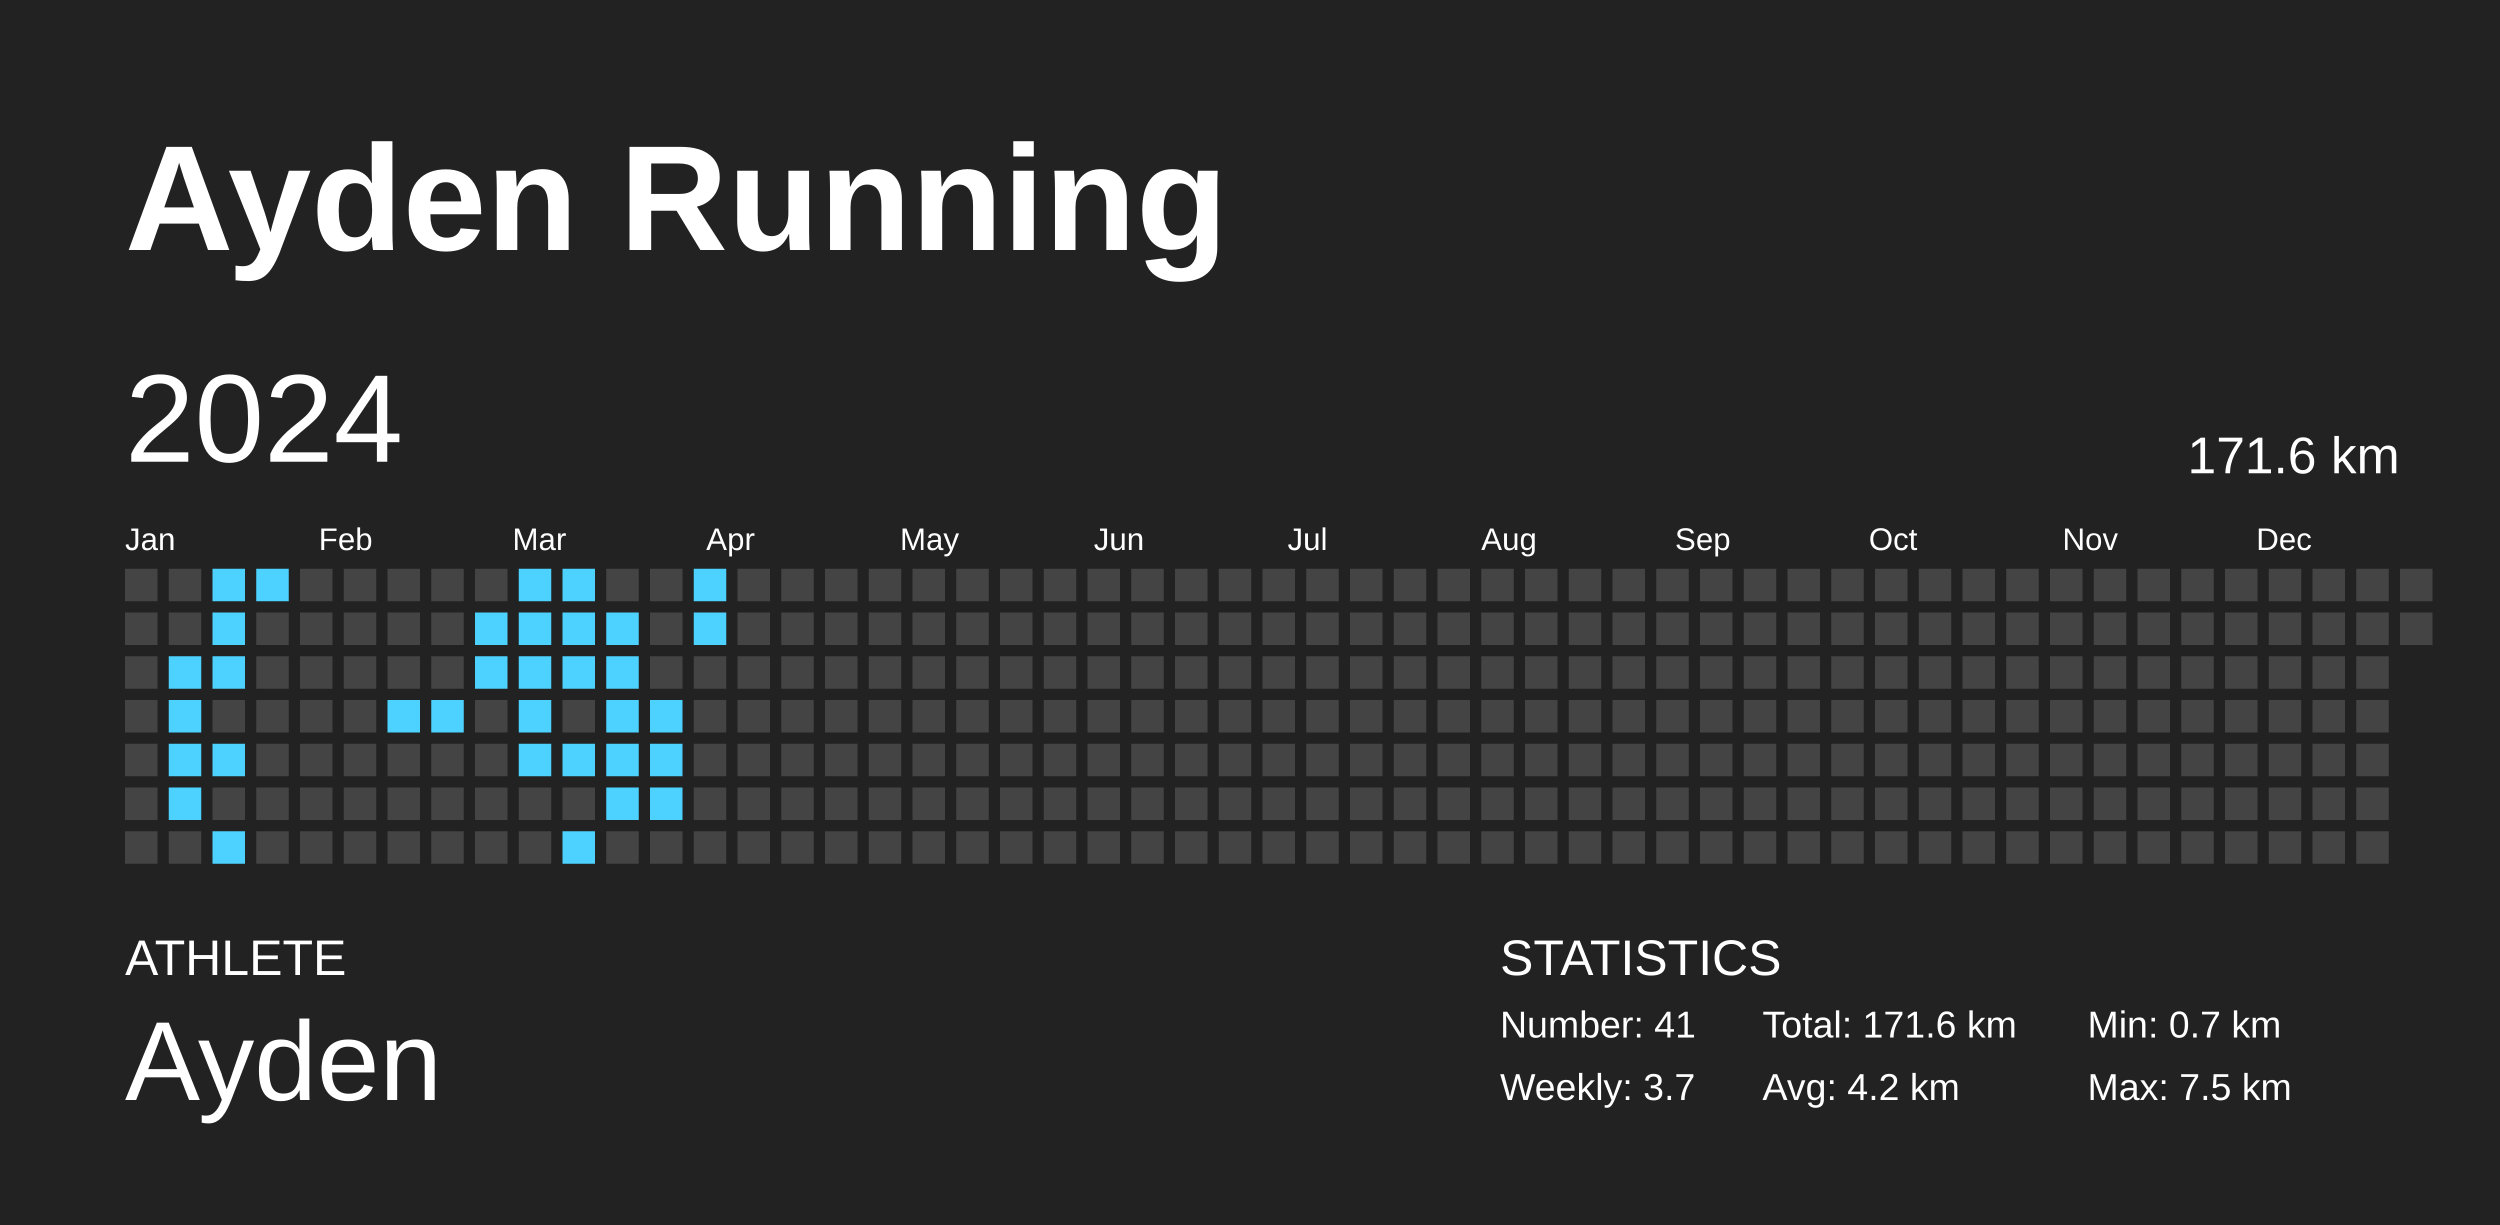
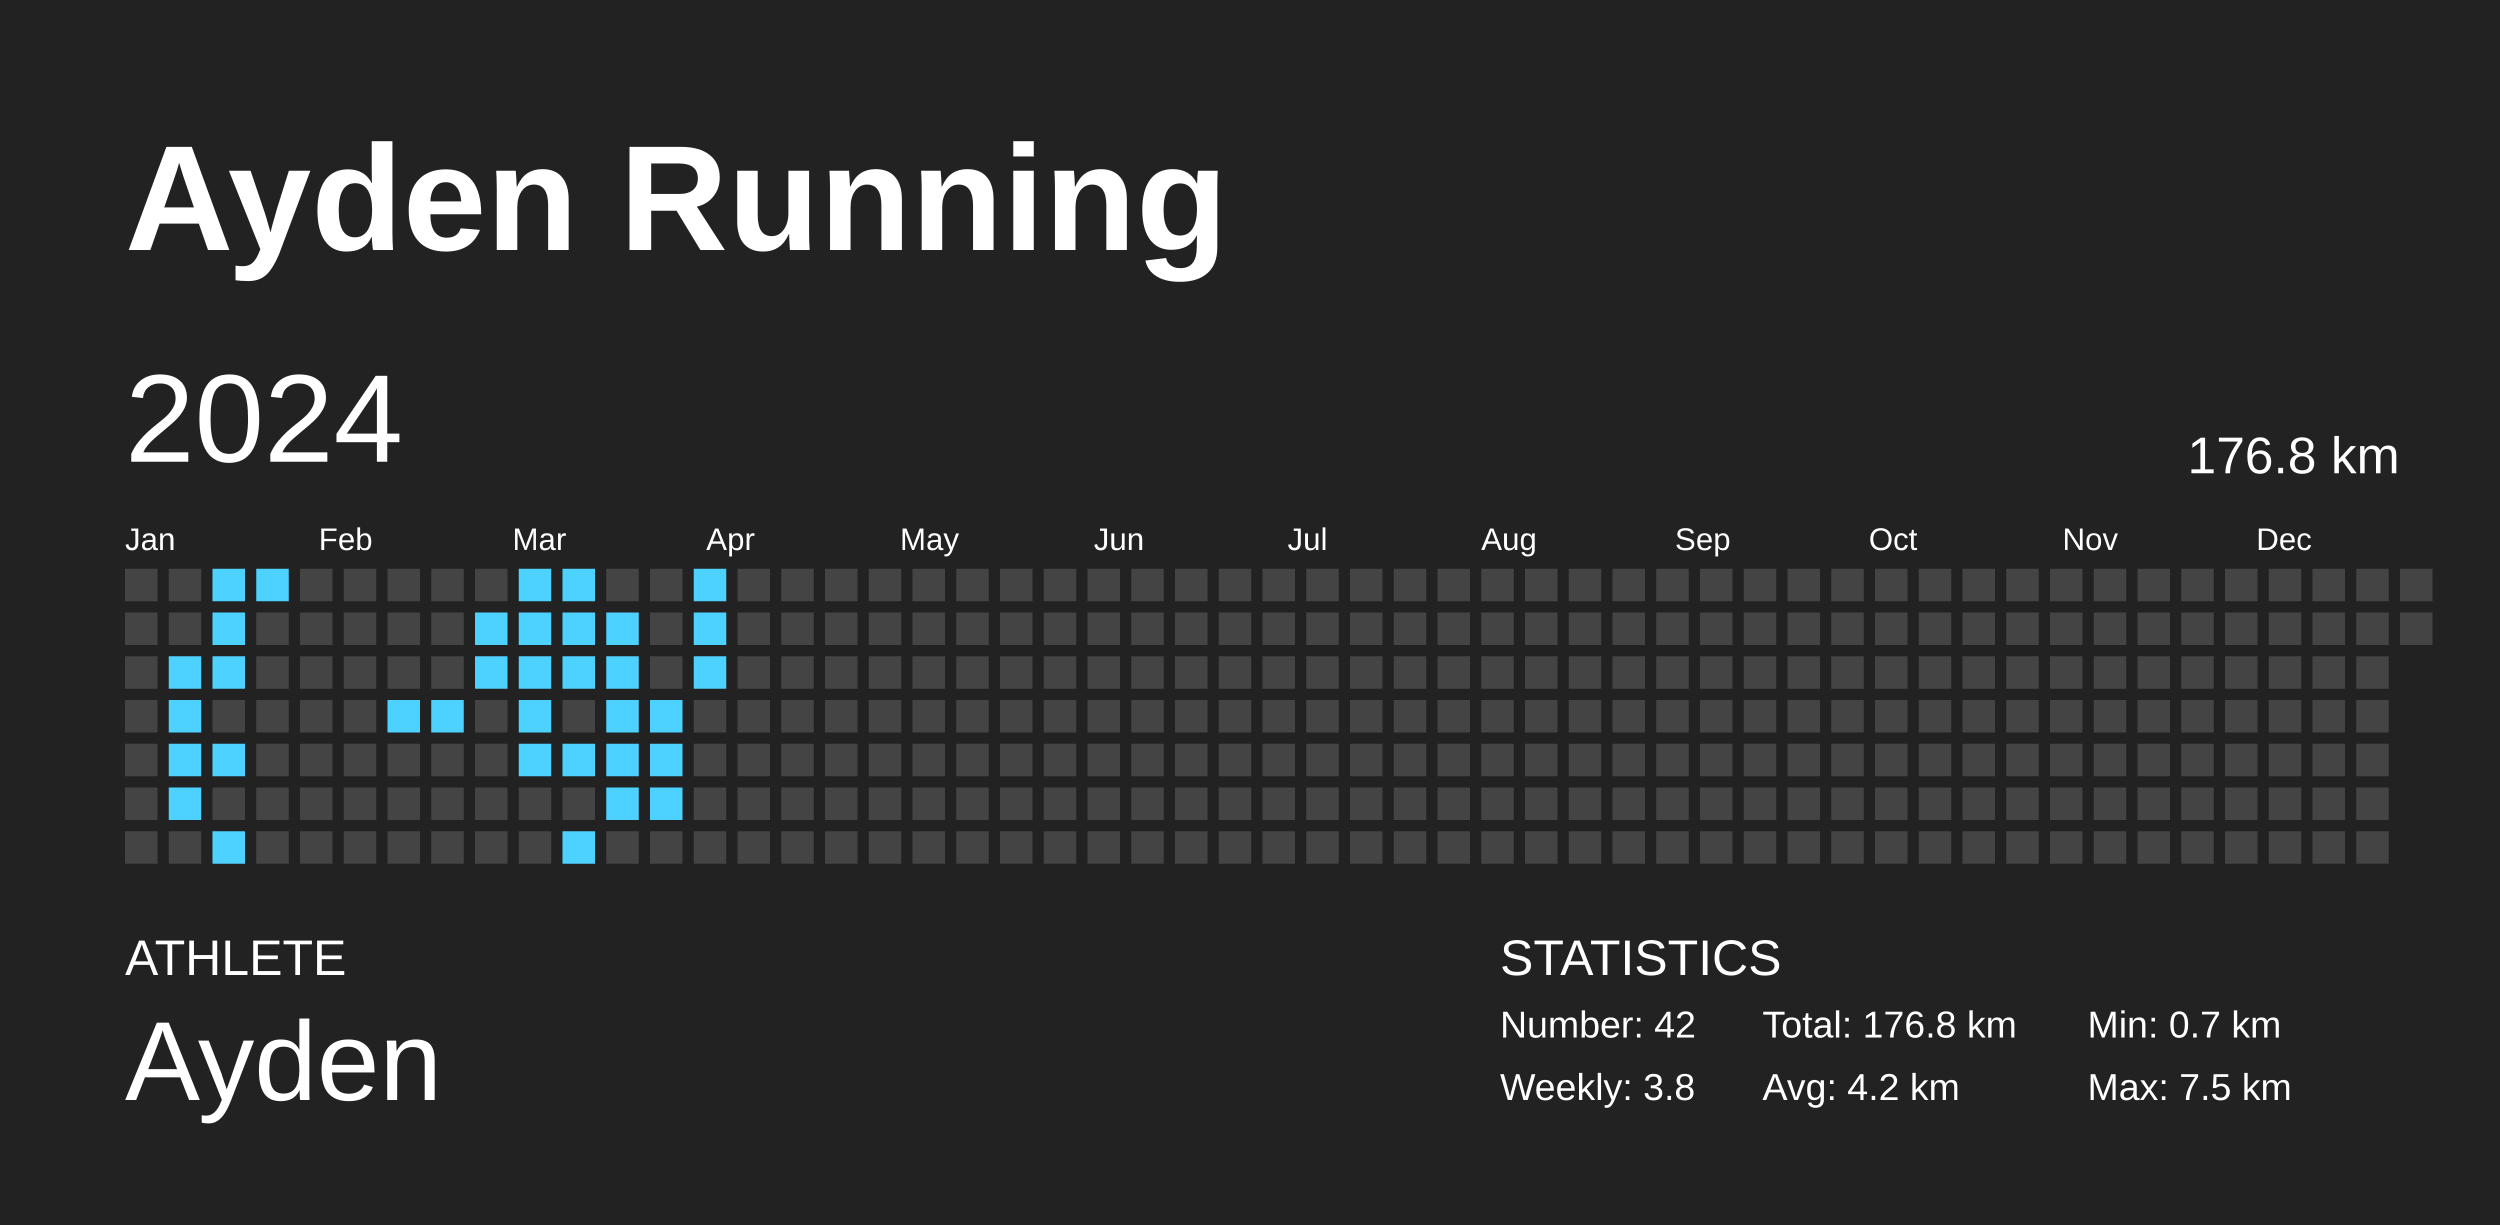
<svg xmlns="http://www.w3.org/2000/svg" baseProfile="full" height="98mm" version="1.1" viewBox="0,0,200,98" width="200mm">
  <defs />
  <rect fill="#222222" height="98" width="200" x="0" y="0" />
  <text fill="#FFFFFF" style="font-size:12px; font-family:Arial; font-weight:bold;" x="10" y="20">Ayden Running</text>
  <text fill="#FFFFFF" style="font-size:4px; font-family:Arial" x="10" y="78">ATHLETE</text>
  <text fill="#FFFFFF" style="font-size:9px; font-family:Arial" x="10" y="88">Ayden</text>
  <text fill="#FFFFFF" style="font-size:4px; font-family:Arial" x="120" y="78">STATISTICS</text>
-   <text fill="#FFFFFF" style="font-size:3px; font-family:Arial" x="120" y="83">Number: 41</text>
-   <text fill="#FFFFFF" style="font-size:3px; font-family:Arial" x="120" y="88">Weekly: 3.7</text>
-   <text fill="#FFFFFF" style="font-size:3px; font-family:Arial" x="141" y="83">Total: 171.6 km</text>
+   <text fill="#FFFFFF" style="font-size:3px; font-family:Arial" x="120" y="83">Number: 42</text>
+   <text fill="#FFFFFF" style="font-size:3px; font-family:Arial" x="120" y="88">Weekly: 3.8</text>
+   <text fill="#FFFFFF" style="font-size:3px; font-family:Arial" x="141" y="83">Total: 176.8 km</text>
  <text fill="#FFFFFF" style="font-size:3px; font-family:Arial" x="141" y="88">Avg: 4.2 km</text>
  <text fill="#FFFFFF" style="font-size:3px; font-family:Arial" x="167" y="83">Min: 0.7 km</text>
  <text fill="#FFFFFF" style="font-size:3px; font-family:Arial" x="167" y="88">Max: 7.5 km</text>
  <text dominant-baseline="hanging" fill="#FFFFFF" style="font-size:10.0px; font-family:Arial;" x="10" y="30">2024</text>
-   <text dominant-baseline="hanging" fill="#FFFFFF" style="font-size:4.125px; font-family:Arial;" x="175" y="35">171.6 km</text>
+   <text dominant-baseline="hanging" fill="#FFFFFF" style="font-size:4.125px; font-family:Arial;" x="175" y="35">176.8 km</text>
  <text fill="#FFFFFF" style="font-size:2.5px; font-family:Arial" x="10.0" y="44">Jan</text>
  <text fill="#FFFFFF" style="font-size:2.5px; font-family:Arial" x="25.5" y="44">Feb</text>
  <text fill="#FFFFFF" style="font-size:2.5px; font-family:Arial" x="41.0" y="44">Mar</text>
  <text fill="#FFFFFF" style="font-size:2.5px; font-family:Arial" x="56.5" y="44">Apr</text>
  <text fill="#FFFFFF" style="font-size:2.5px; font-family:Arial" x="72.0" y="44">May</text>
  <text fill="#FFFFFF" style="font-size:2.5px; font-family:Arial" x="87.5" y="44">Jun</text>
  <text fill="#FFFFFF" style="font-size:2.5px; font-family:Arial" x="103.0" y="44">Jul</text>
  <text fill="#FFFFFF" style="font-size:2.5px; font-family:Arial" x="118.5" y="44">Aug</text>
  <text fill="#FFFFFF" style="font-size:2.5px; font-family:Arial" x="134.0" y="44">Sep</text>
  <text fill="#FFFFFF" style="font-size:2.5px; font-family:Arial" x="149.5" y="44">Oct</text>
  <text fill="#FFFFFF" style="font-size:2.5px; font-family:Arial" x="165.0" y="44">Nov</text>
  <text fill="#FFFFFF" style="font-size:2.5px; font-family:Arial" x="180.5" y="44">Dec</text>
  <rect fill="#444444" height="2.6" width="2.6" x="10.0" y="45.5" />
  <rect fill="#444444" height="2.6" width="2.6" x="10.0" y="49.0" />
  <rect fill="#444444" height="2.6" width="2.6" x="10.0" y="52.5" />
  <rect fill="#444444" height="2.6" width="2.6" x="10.0" y="56.0" />
  <rect fill="#444444" height="2.6" width="2.6" x="10.0" y="59.5" />
  <rect fill="#444444" height="2.6" width="2.6" x="10.0" y="63.0" />
  <rect fill="#444444" height="2.6" width="2.6" x="10.0" y="66.5" />
  <rect fill="#444444" height="2.6" width="2.6" x="13.5" y="45.5" />
  <rect fill="#444444" height="2.6" width="2.6" x="13.5" y="49.0" />
  <rect fill="#4dd2ff" height="2.6" width="2.6" x="13.5" y="52.5" />
  <rect fill="#4dd2ff" height="2.6" width="2.6" x="13.5" y="56.0" />
  <rect fill="#4dd2ff" height="2.6" width="2.6" x="13.5" y="59.5" />
  <rect fill="#4dd2ff" height="2.6" width="2.6" x="13.5" y="63.0" />
  <rect fill="#444444" height="2.6" width="2.6" x="13.5" y="66.5" />
  <rect fill="#4dd2ff" height="2.6" width="2.6" x="17.0" y="45.5" />
  <rect fill="#4dd2ff" height="2.6" width="2.6" x="17.0" y="49.0" />
  <rect fill="#4dd2ff" height="2.6" width="2.6" x="17.0" y="52.5" />
  <rect fill="#444444" height="2.6" width="2.6" x="17.0" y="56.0" />
  <rect fill="#4dd2ff" height="2.6" width="2.6" x="17.0" y="59.5" />
  <rect fill="#444444" height="2.6" width="2.6" x="17.0" y="63.0" />
  <rect fill="#4dd2ff" height="2.6" width="2.6" x="17.0" y="66.5" />
  <rect fill="#4dd2ff" height="2.6" width="2.6" x="20.5" y="45.5" />
  <rect fill="#444444" height="2.6" width="2.6" x="20.5" y="49.0" />
  <rect fill="#444444" height="2.6" width="2.6" x="20.5" y="52.5" />
  <rect fill="#444444" height="2.6" width="2.6" x="20.5" y="56.0" />
  <rect fill="#444444" height="2.6" width="2.6" x="20.5" y="59.5" />
  <rect fill="#444444" height="2.6" width="2.6" x="20.5" y="63.0" />
  <rect fill="#444444" height="2.6" width="2.6" x="20.5" y="66.5" />
  <rect fill="#444444" height="2.6" width="2.6" x="24.0" y="45.5" />
  <rect fill="#444444" height="2.6" width="2.6" x="24.0" y="49.0" />
  <rect fill="#444444" height="2.6" width="2.6" x="24.0" y="52.5" />
  <rect fill="#444444" height="2.6" width="2.6" x="24.0" y="56.0" />
  <rect fill="#444444" height="2.6" width="2.6" x="24.0" y="59.5" />
  <rect fill="#444444" height="2.6" width="2.6" x="24.0" y="63.0" />
  <rect fill="#444444" height="2.6" width="2.6" x="24.0" y="66.5" />
  <rect fill="#444444" height="2.6" width="2.6" x="27.5" y="45.5" />
  <rect fill="#444444" height="2.6" width="2.6" x="27.5" y="49.0" />
  <rect fill="#444444" height="2.6" width="2.6" x="27.5" y="52.5" />
  <rect fill="#444444" height="2.6" width="2.6" x="27.5" y="56.0" />
  <rect fill="#444444" height="2.6" width="2.6" x="27.5" y="59.5" />
  <rect fill="#444444" height="2.6" width="2.6" x="27.5" y="63.0" />
  <rect fill="#444444" height="2.6" width="2.6" x="27.5" y="66.5" />
  <rect fill="#444444" height="2.6" width="2.6" x="31.0" y="45.5" />
  <rect fill="#444444" height="2.6" width="2.6" x="31.0" y="49.0" />
  <rect fill="#444444" height="2.6" width="2.6" x="31.0" y="52.5" />
  <rect fill="#4dd2ff" height="2.6" width="2.6" x="31.0" y="56.0" />
  <rect fill="#444444" height="2.6" width="2.6" x="31.0" y="59.5" />
  <rect fill="#444444" height="2.6" width="2.6" x="31.0" y="63.0" />
  <rect fill="#444444" height="2.6" width="2.6" x="31.0" y="66.5" />
  <rect fill="#444444" height="2.6" width="2.6" x="34.5" y="45.5" />
  <rect fill="#444444" height="2.6" width="2.6" x="34.5" y="49.0" />
  <rect fill="#444444" height="2.6" width="2.6" x="34.5" y="52.5" />
  <rect fill="#4dd2ff" height="2.6" width="2.6" x="34.5" y="56.0" />
  <rect fill="#444444" height="2.6" width="2.6" x="34.5" y="59.5" />
  <rect fill="#444444" height="2.6" width="2.6" x="34.5" y="63.0" />
  <rect fill="#444444" height="2.6" width="2.6" x="34.5" y="66.5" />
  <rect fill="#444444" height="2.6" width="2.6" x="38.0" y="45.5" />
  <rect fill="#4dd2ff" height="2.6" width="2.6" x="38.0" y="49.0" />
  <rect fill="#4dd2ff" height="2.6" width="2.6" x="38.0" y="52.5" />
  <rect fill="#444444" height="2.6" width="2.6" x="38.0" y="56.0" />
  <rect fill="#444444" height="2.6" width="2.6" x="38.0" y="59.5" />
  <rect fill="#444444" height="2.6" width="2.6" x="38.0" y="63.0" />
  <rect fill="#444444" height="2.6" width="2.6" x="38.0" y="66.5" />
  <rect fill="#4dd2ff" height="2.6" width="2.6" x="41.5" y="45.5" />
  <rect fill="#4dd2ff" height="2.6" width="2.6" x="41.5" y="49.0" />
  <rect fill="#4dd2ff" height="2.6" width="2.6" x="41.5" y="52.5" />
  <rect fill="#4dd2ff" height="2.6" width="2.6" x="41.5" y="56.0" />
  <rect fill="#4dd2ff" height="2.6" width="2.6" x="41.5" y="59.5" />
  <rect fill="#444444" height="2.6" width="2.6" x="41.5" y="63.0" />
  <rect fill="#444444" height="2.6" width="2.6" x="41.5" y="66.5" />
  <rect fill="#4dd2ff" height="2.6" width="2.6" x="45.0" y="45.5" />
  <rect fill="#4dd2ff" height="2.6" width="2.6" x="45.0" y="49.0" />
  <rect fill="#4dd2ff" height="2.6" width="2.6" x="45.0" y="52.5" />
  <rect fill="#444444" height="2.6" width="2.6" x="45.0" y="56.0" />
  <rect fill="#4dd2ff" height="2.6" width="2.6" x="45.0" y="59.5" />
  <rect fill="#444444" height="2.6" width="2.6" x="45.0" y="63.0" />
  <rect fill="#4dd2ff" height="2.6" width="2.6" x="45.0" y="66.5" />
  <rect fill="#444444" height="2.6" width="2.6" x="48.5" y="45.5" />
  <rect fill="#4dd2ff" height="2.6" width="2.6" x="48.5" y="49.0" />
  <rect fill="#4dd2ff" height="2.6" width="2.6" x="48.5" y="52.5" />
  <rect fill="#4dd2ff" height="2.6" width="2.6" x="48.5" y="56.0" />
  <rect fill="#4dd2ff" height="2.6" width="2.6" x="48.5" y="59.5" />
  <rect fill="#4dd2ff" height="2.6" width="2.6" x="48.5" y="63.0" />
  <rect fill="#444444" height="2.6" width="2.6" x="48.5" y="66.5" />
  <rect fill="#444444" height="2.6" width="2.6" x="52.0" y="45.5" />
  <rect fill="#444444" height="2.6" width="2.6" x="52.0" y="49.0" />
  <rect fill="#444444" height="2.6" width="2.6" x="52.0" y="52.5" />
  <rect fill="#4dd2ff" height="2.6" width="2.6" x="52.0" y="56.0" />
  <rect fill="#4dd2ff" height="2.6" width="2.6" x="52.0" y="59.5" />
  <rect fill="#4dd2ff" height="2.6" width="2.6" x="52.0" y="63.0" />
  <rect fill="#444444" height="2.6" width="2.6" x="52.0" y="66.5" />
  <rect fill="#4dd2ff" height="2.6" width="2.6" x="55.5" y="45.5" />
  <rect fill="#4dd2ff" height="2.6" width="2.6" x="55.5" y="49.0" />
-   <rect fill="#444444" height="2.6" width="2.6" x="55.5" y="52.5" />
+   <rect fill="#4dd2ff" height="2.6" width="2.6" x="55.5" y="52.5" />
  <rect fill="#444444" height="2.6" width="2.6" x="55.5" y="56.0" />
  <rect fill="#444444" height="2.6" width="2.6" x="55.5" y="59.5" />
  <rect fill="#444444" height="2.6" width="2.6" x="55.5" y="63.0" />
  <rect fill="#444444" height="2.6" width="2.6" x="55.5" y="66.5" />
  <rect fill="#444444" height="2.6" width="2.6" x="59.0" y="45.5" />
  <rect fill="#444444" height="2.6" width="2.6" x="59.0" y="49.0" />
  <rect fill="#444444" height="2.6" width="2.6" x="59.0" y="52.5" />
  <rect fill="#444444" height="2.6" width="2.6" x="59.0" y="56.0" />
  <rect fill="#444444" height="2.6" width="2.6" x="59.0" y="59.5" />
  <rect fill="#444444" height="2.6" width="2.6" x="59.0" y="63.0" />
  <rect fill="#444444" height="2.6" width="2.6" x="59.0" y="66.5" />
  <rect fill="#444444" height="2.6" width="2.6" x="62.5" y="45.5" />
  <rect fill="#444444" height="2.6" width="2.6" x="62.5" y="49.0" />
  <rect fill="#444444" height="2.6" width="2.6" x="62.5" y="52.5" />
  <rect fill="#444444" height="2.6" width="2.6" x="62.5" y="56.0" />
  <rect fill="#444444" height="2.6" width="2.6" x="62.5" y="59.5" />
  <rect fill="#444444" height="2.6" width="2.6" x="62.5" y="63.0" />
  <rect fill="#444444" height="2.6" width="2.6" x="62.5" y="66.5" />
  <rect fill="#444444" height="2.6" width="2.6" x="66.0" y="45.5" />
  <rect fill="#444444" height="2.6" width="2.6" x="66.0" y="49.0" />
  <rect fill="#444444" height="2.6" width="2.6" x="66.0" y="52.5" />
  <rect fill="#444444" height="2.6" width="2.6" x="66.0" y="56.0" />
  <rect fill="#444444" height="2.6" width="2.6" x="66.0" y="59.5" />
  <rect fill="#444444" height="2.6" width="2.6" x="66.0" y="63.0" />
  <rect fill="#444444" height="2.6" width="2.6" x="66.0" y="66.5" />
  <rect fill="#444444" height="2.6" width="2.6" x="69.5" y="45.5" />
  <rect fill="#444444" height="2.6" width="2.6" x="69.5" y="49.0" />
  <rect fill="#444444" height="2.6" width="2.6" x="69.5" y="52.5" />
  <rect fill="#444444" height="2.6" width="2.6" x="69.5" y="56.0" />
  <rect fill="#444444" height="2.6" width="2.6" x="69.5" y="59.5" />
  <rect fill="#444444" height="2.6" width="2.6" x="69.5" y="63.0" />
  <rect fill="#444444" height="2.6" width="2.6" x="69.5" y="66.5" />
  <rect fill="#444444" height="2.6" width="2.6" x="73.0" y="45.5" />
  <rect fill="#444444" height="2.6" width="2.6" x="73.0" y="49.0" />
  <rect fill="#444444" height="2.6" width="2.6" x="73.0" y="52.5" />
  <rect fill="#444444" height="2.6" width="2.6" x="73.0" y="56.0" />
  <rect fill="#444444" height="2.6" width="2.6" x="73.0" y="59.5" />
  <rect fill="#444444" height="2.6" width="2.6" x="73.0" y="63.0" />
  <rect fill="#444444" height="2.6" width="2.6" x="73.0" y="66.5" />
  <rect fill="#444444" height="2.6" width="2.6" x="76.5" y="45.5" />
  <rect fill="#444444" height="2.6" width="2.6" x="76.5" y="49.0" />
  <rect fill="#444444" height="2.6" width="2.6" x="76.5" y="52.5" />
  <rect fill="#444444" height="2.6" width="2.6" x="76.5" y="56.0" />
  <rect fill="#444444" height="2.6" width="2.6" x="76.5" y="59.5" />
  <rect fill="#444444" height="2.6" width="2.6" x="76.5" y="63.0" />
  <rect fill="#444444" height="2.6" width="2.6" x="76.5" y="66.5" />
  <rect fill="#444444" height="2.6" width="2.6" x="80.0" y="45.5" />
  <rect fill="#444444" height="2.6" width="2.6" x="80.0" y="49.0" />
  <rect fill="#444444" height="2.6" width="2.6" x="80.0" y="52.5" />
  <rect fill="#444444" height="2.6" width="2.6" x="80.0" y="56.0" />
  <rect fill="#444444" height="2.6" width="2.6" x="80.0" y="59.5" />
  <rect fill="#444444" height="2.6" width="2.6" x="80.0" y="63.0" />
  <rect fill="#444444" height="2.6" width="2.6" x="80.0" y="66.5" />
  <rect fill="#444444" height="2.6" width="2.6" x="83.5" y="45.5" />
  <rect fill="#444444" height="2.6" width="2.6" x="83.5" y="49.0" />
  <rect fill="#444444" height="2.6" width="2.6" x="83.5" y="52.5" />
  <rect fill="#444444" height="2.6" width="2.6" x="83.5" y="56.0" />
  <rect fill="#444444" height="2.6" width="2.6" x="83.5" y="59.5" />
  <rect fill="#444444" height="2.6" width="2.6" x="83.5" y="63.0" />
  <rect fill="#444444" height="2.6" width="2.6" x="83.5" y="66.5" />
  <rect fill="#444444" height="2.6" width="2.6" x="87.0" y="45.5" />
  <rect fill="#444444" height="2.6" width="2.6" x="87.0" y="49.0" />
  <rect fill="#444444" height="2.6" width="2.6" x="87.0" y="52.5" />
  <rect fill="#444444" height="2.6" width="2.6" x="87.0" y="56.0" />
  <rect fill="#444444" height="2.6" width="2.6" x="87.0" y="59.5" />
  <rect fill="#444444" height="2.6" width="2.6" x="87.0" y="63.0" />
  <rect fill="#444444" height="2.6" width="2.6" x="87.0" y="66.5" />
  <rect fill="#444444" height="2.6" width="2.6" x="90.5" y="45.5" />
  <rect fill="#444444" height="2.6" width="2.6" x="90.5" y="49.0" />
  <rect fill="#444444" height="2.6" width="2.6" x="90.5" y="52.5" />
  <rect fill="#444444" height="2.6" width="2.6" x="90.5" y="56.0" />
  <rect fill="#444444" height="2.6" width="2.6" x="90.5" y="59.5" />
  <rect fill="#444444" height="2.6" width="2.6" x="90.5" y="63.0" />
  <rect fill="#444444" height="2.6" width="2.6" x="90.5" y="66.5" />
  <rect fill="#444444" height="2.6" width="2.6" x="94.0" y="45.5" />
  <rect fill="#444444" height="2.6" width="2.6" x="94.0" y="49.0" />
  <rect fill="#444444" height="2.6" width="2.6" x="94.0" y="52.5" />
  <rect fill="#444444" height="2.6" width="2.6" x="94.0" y="56.0" />
  <rect fill="#444444" height="2.6" width="2.6" x="94.0" y="59.5" />
  <rect fill="#444444" height="2.6" width="2.6" x="94.0" y="63.0" />
  <rect fill="#444444" height="2.6" width="2.6" x="94.0" y="66.5" />
  <rect fill="#444444" height="2.6" width="2.6" x="97.5" y="45.5" />
  <rect fill="#444444" height="2.6" width="2.6" x="97.5" y="49.0" />
  <rect fill="#444444" height="2.6" width="2.6" x="97.5" y="52.5" />
  <rect fill="#444444" height="2.6" width="2.6" x="97.5" y="56.0" />
  <rect fill="#444444" height="2.6" width="2.6" x="97.5" y="59.5" />
  <rect fill="#444444" height="2.6" width="2.6" x="97.5" y="63.0" />
  <rect fill="#444444" height="2.6" width="2.6" x="97.5" y="66.5" />
  <rect fill="#444444" height="2.6" width="2.6" x="101.0" y="45.5" />
  <rect fill="#444444" height="2.6" width="2.6" x="101.0" y="49.0" />
  <rect fill="#444444" height="2.6" width="2.6" x="101.0" y="52.5" />
  <rect fill="#444444" height="2.6" width="2.6" x="101.0" y="56.0" />
  <rect fill="#444444" height="2.6" width="2.6" x="101.0" y="59.5" />
  <rect fill="#444444" height="2.6" width="2.6" x="101.0" y="63.0" />
  <rect fill="#444444" height="2.6" width="2.6" x="101.0" y="66.5" />
  <rect fill="#444444" height="2.6" width="2.6" x="104.5" y="45.5" />
  <rect fill="#444444" height="2.6" width="2.6" x="104.5" y="49.0" />
  <rect fill="#444444" height="2.6" width="2.6" x="104.5" y="52.5" />
  <rect fill="#444444" height="2.6" width="2.6" x="104.5" y="56.0" />
  <rect fill="#444444" height="2.6" width="2.6" x="104.5" y="59.5" />
  <rect fill="#444444" height="2.6" width="2.6" x="104.5" y="63.0" />
  <rect fill="#444444" height="2.6" width="2.6" x="104.5" y="66.5" />
  <rect fill="#444444" height="2.6" width="2.6" x="108.0" y="45.5" />
  <rect fill="#444444" height="2.6" width="2.6" x="108.0" y="49.0" />
  <rect fill="#444444" height="2.6" width="2.6" x="108.0" y="52.5" />
  <rect fill="#444444" height="2.6" width="2.6" x="108.0" y="56.0" />
  <rect fill="#444444" height="2.6" width="2.6" x="108.0" y="59.5" />
  <rect fill="#444444" height="2.6" width="2.6" x="108.0" y="63.0" />
  <rect fill="#444444" height="2.6" width="2.6" x="108.0" y="66.5" />
  <rect fill="#444444" height="2.6" width="2.6" x="111.5" y="45.5" />
  <rect fill="#444444" height="2.6" width="2.6" x="111.5" y="49.0" />
  <rect fill="#444444" height="2.6" width="2.6" x="111.5" y="52.5" />
  <rect fill="#444444" height="2.6" width="2.6" x="111.5" y="56.0" />
  <rect fill="#444444" height="2.6" width="2.6" x="111.5" y="59.5" />
  <rect fill="#444444" height="2.6" width="2.6" x="111.5" y="63.0" />
  <rect fill="#444444" height="2.6" width="2.6" x="111.5" y="66.5" />
  <rect fill="#444444" height="2.6" width="2.6" x="115.0" y="45.5" />
  <rect fill="#444444" height="2.6" width="2.6" x="115.0" y="49.0" />
  <rect fill="#444444" height="2.6" width="2.6" x="115.0" y="52.5" />
  <rect fill="#444444" height="2.6" width="2.6" x="115.0" y="56.0" />
  <rect fill="#444444" height="2.6" width="2.6" x="115.0" y="59.5" />
  <rect fill="#444444" height="2.6" width="2.6" x="115.0" y="63.0" />
  <rect fill="#444444" height="2.6" width="2.6" x="115.0" y="66.5" />
  <rect fill="#444444" height="2.6" width="2.6" x="118.5" y="45.5" />
  <rect fill="#444444" height="2.6" width="2.6" x="118.5" y="49.0" />
  <rect fill="#444444" height="2.6" width="2.6" x="118.5" y="52.5" />
  <rect fill="#444444" height="2.6" width="2.6" x="118.5" y="56.0" />
  <rect fill="#444444" height="2.6" width="2.6" x="118.5" y="59.5" />
  <rect fill="#444444" height="2.6" width="2.6" x="118.5" y="63.0" />
  <rect fill="#444444" height="2.6" width="2.6" x="118.5" y="66.5" />
  <rect fill="#444444" height="2.6" width="2.6" x="122.0" y="45.5" />
  <rect fill="#444444" height="2.6" width="2.6" x="122.0" y="49.0" />
  <rect fill="#444444" height="2.6" width="2.6" x="122.0" y="52.5" />
  <rect fill="#444444" height="2.6" width="2.6" x="122.0" y="56.0" />
  <rect fill="#444444" height="2.6" width="2.6" x="122.0" y="59.5" />
  <rect fill="#444444" height="2.6" width="2.6" x="122.0" y="63.0" />
  <rect fill="#444444" height="2.6" width="2.6" x="122.0" y="66.5" />
  <rect fill="#444444" height="2.6" width="2.6" x="125.5" y="45.5" />
  <rect fill="#444444" height="2.6" width="2.6" x="125.5" y="49.0" />
  <rect fill="#444444" height="2.6" width="2.6" x="125.5" y="52.5" />
  <rect fill="#444444" height="2.6" width="2.6" x="125.5" y="56.0" />
  <rect fill="#444444" height="2.6" width="2.6" x="125.5" y="59.5" />
  <rect fill="#444444" height="2.6" width="2.6" x="125.5" y="63.0" />
  <rect fill="#444444" height="2.6" width="2.6" x="125.5" y="66.5" />
  <rect fill="#444444" height="2.6" width="2.6" x="129.0" y="45.5" />
  <rect fill="#444444" height="2.6" width="2.6" x="129.0" y="49.0" />
  <rect fill="#444444" height="2.6" width="2.6" x="129.0" y="52.5" />
  <rect fill="#444444" height="2.6" width="2.6" x="129.0" y="56.0" />
  <rect fill="#444444" height="2.6" width="2.6" x="129.0" y="59.5" />
  <rect fill="#444444" height="2.6" width="2.6" x="129.0" y="63.0" />
  <rect fill="#444444" height="2.6" width="2.6" x="129.0" y="66.5" />
  <rect fill="#444444" height="2.6" width="2.6" x="132.5" y="45.5" />
  <rect fill="#444444" height="2.6" width="2.6" x="132.5" y="49.0" />
  <rect fill="#444444" height="2.6" width="2.6" x="132.5" y="52.5" />
  <rect fill="#444444" height="2.6" width="2.6" x="132.5" y="56.0" />
  <rect fill="#444444" height="2.6" width="2.6" x="132.5" y="59.5" />
  <rect fill="#444444" height="2.6" width="2.6" x="132.5" y="63.0" />
  <rect fill="#444444" height="2.6" width="2.6" x="132.5" y="66.5" />
  <rect fill="#444444" height="2.6" width="2.6" x="136.0" y="45.5" />
  <rect fill="#444444" height="2.6" width="2.6" x="136.0" y="49.0" />
  <rect fill="#444444" height="2.6" width="2.6" x="136.0" y="52.5" />
  <rect fill="#444444" height="2.6" width="2.6" x="136.0" y="56.0" />
  <rect fill="#444444" height="2.6" width="2.6" x="136.0" y="59.5" />
  <rect fill="#444444" height="2.6" width="2.6" x="136.0" y="63.0" />
  <rect fill="#444444" height="2.6" width="2.6" x="136.0" y="66.5" />
  <rect fill="#444444" height="2.6" width="2.6" x="139.5" y="45.5" />
  <rect fill="#444444" height="2.6" width="2.6" x="139.5" y="49.0" />
  <rect fill="#444444" height="2.6" width="2.6" x="139.5" y="52.5" />
  <rect fill="#444444" height="2.6" width="2.6" x="139.5" y="56.0" />
  <rect fill="#444444" height="2.6" width="2.6" x="139.5" y="59.5" />
  <rect fill="#444444" height="2.6" width="2.6" x="139.5" y="63.0" />
  <rect fill="#444444" height="2.6" width="2.6" x="139.5" y="66.5" />
  <rect fill="#444444" height="2.6" width="2.6" x="143.0" y="45.5" />
  <rect fill="#444444" height="2.6" width="2.6" x="143.0" y="49.0" />
  <rect fill="#444444" height="2.6" width="2.6" x="143.0" y="52.5" />
  <rect fill="#444444" height="2.6" width="2.6" x="143.0" y="56.0" />
  <rect fill="#444444" height="2.6" width="2.6" x="143.0" y="59.5" />
  <rect fill="#444444" height="2.6" width="2.6" x="143.0" y="63.0" />
  <rect fill="#444444" height="2.6" width="2.6" x="143.0" y="66.5" />
  <rect fill="#444444" height="2.6" width="2.6" x="146.5" y="45.5" />
  <rect fill="#444444" height="2.6" width="2.6" x="146.5" y="49.0" />
  <rect fill="#444444" height="2.6" width="2.6" x="146.5" y="52.5" />
  <rect fill="#444444" height="2.6" width="2.6" x="146.5" y="56.0" />
  <rect fill="#444444" height="2.6" width="2.6" x="146.5" y="59.5" />
  <rect fill="#444444" height="2.6" width="2.6" x="146.5" y="63.0" />
  <rect fill="#444444" height="2.6" width="2.6" x="146.5" y="66.5" />
  <rect fill="#444444" height="2.6" width="2.6" x="150.0" y="45.5" />
  <rect fill="#444444" height="2.6" width="2.6" x="150.0" y="49.0" />
  <rect fill="#444444" height="2.6" width="2.6" x="150.0" y="52.5" />
  <rect fill="#444444" height="2.6" width="2.6" x="150.0" y="56.0" />
  <rect fill="#444444" height="2.6" width="2.6" x="150.0" y="59.5" />
  <rect fill="#444444" height="2.6" width="2.6" x="150.0" y="63.0" />
  <rect fill="#444444" height="2.6" width="2.6" x="150.0" y="66.5" />
  <rect fill="#444444" height="2.6" width="2.6" x="153.5" y="45.5" />
  <rect fill="#444444" height="2.6" width="2.6" x="153.5" y="49.0" />
  <rect fill="#444444" height="2.6" width="2.6" x="153.5" y="52.5" />
  <rect fill="#444444" height="2.6" width="2.6" x="153.5" y="56.0" />
  <rect fill="#444444" height="2.6" width="2.6" x="153.5" y="59.5" />
  <rect fill="#444444" height="2.6" width="2.6" x="153.5" y="63.0" />
  <rect fill="#444444" height="2.6" width="2.6" x="153.5" y="66.5" />
  <rect fill="#444444" height="2.6" width="2.6" x="157.0" y="45.5" />
  <rect fill="#444444" height="2.6" width="2.6" x="157.0" y="49.0" />
  <rect fill="#444444" height="2.6" width="2.6" x="157.0" y="52.5" />
  <rect fill="#444444" height="2.6" width="2.6" x="157.0" y="56.0" />
  <rect fill="#444444" height="2.6" width="2.6" x="157.0" y="59.5" />
  <rect fill="#444444" height="2.6" width="2.6" x="157.0" y="63.0" />
  <rect fill="#444444" height="2.6" width="2.6" x="157.0" y="66.5" />
  <rect fill="#444444" height="2.6" width="2.6" x="160.5" y="45.5" />
  <rect fill="#444444" height="2.6" width="2.6" x="160.5" y="49.0" />
  <rect fill="#444444" height="2.6" width="2.6" x="160.5" y="52.5" />
  <rect fill="#444444" height="2.6" width="2.6" x="160.5" y="56.0" />
  <rect fill="#444444" height="2.6" width="2.6" x="160.5" y="59.5" />
  <rect fill="#444444" height="2.6" width="2.6" x="160.5" y="63.0" />
  <rect fill="#444444" height="2.6" width="2.6" x="160.5" y="66.5" />
  <rect fill="#444444" height="2.6" width="2.6" x="164.0" y="45.5" />
  <rect fill="#444444" height="2.6" width="2.6" x="164.0" y="49.0" />
  <rect fill="#444444" height="2.6" width="2.6" x="164.0" y="52.5" />
  <rect fill="#444444" height="2.6" width="2.6" x="164.0" y="56.0" />
  <rect fill="#444444" height="2.6" width="2.6" x="164.0" y="59.5" />
  <rect fill="#444444" height="2.6" width="2.6" x="164.0" y="63.0" />
  <rect fill="#444444" height="2.6" width="2.6" x="164.0" y="66.5" />
  <rect fill="#444444" height="2.6" width="2.6" x="167.5" y="45.5" />
  <rect fill="#444444" height="2.6" width="2.6" x="167.5" y="49.0" />
  <rect fill="#444444" height="2.6" width="2.6" x="167.5" y="52.5" />
  <rect fill="#444444" height="2.6" width="2.6" x="167.5" y="56.0" />
  <rect fill="#444444" height="2.6" width="2.6" x="167.5" y="59.5" />
  <rect fill="#444444" height="2.6" width="2.6" x="167.5" y="63.0" />
  <rect fill="#444444" height="2.6" width="2.6" x="167.5" y="66.5" />
  <rect fill="#444444" height="2.6" width="2.6" x="171.0" y="45.5" />
  <rect fill="#444444" height="2.6" width="2.6" x="171.0" y="49.0" />
  <rect fill="#444444" height="2.6" width="2.6" x="171.0" y="52.5" />
  <rect fill="#444444" height="2.6" width="2.6" x="171.0" y="56.0" />
  <rect fill="#444444" height="2.6" width="2.6" x="171.0" y="59.5" />
  <rect fill="#444444" height="2.6" width="2.6" x="171.0" y="63.0" />
  <rect fill="#444444" height="2.6" width="2.6" x="171.0" y="66.5" />
  <rect fill="#444444" height="2.6" width="2.6" x="174.5" y="45.5" />
  <rect fill="#444444" height="2.6" width="2.6" x="174.5" y="49.0" />
  <rect fill="#444444" height="2.6" width="2.6" x="174.5" y="52.5" />
  <rect fill="#444444" height="2.6" width="2.6" x="174.5" y="56.0" />
  <rect fill="#444444" height="2.6" width="2.6" x="174.5" y="59.5" />
  <rect fill="#444444" height="2.6" width="2.6" x="174.5" y="63.0" />
  <rect fill="#444444" height="2.6" width="2.6" x="174.5" y="66.5" />
  <rect fill="#444444" height="2.6" width="2.6" x="178.0" y="45.5" />
  <rect fill="#444444" height="2.6" width="2.6" x="178.0" y="49.0" />
  <rect fill="#444444" height="2.6" width="2.6" x="178.0" y="52.5" />
  <rect fill="#444444" height="2.6" width="2.6" x="178.0" y="56.0" />
  <rect fill="#444444" height="2.6" width="2.6" x="178.0" y="59.5" />
  <rect fill="#444444" height="2.6" width="2.6" x="178.0" y="63.0" />
  <rect fill="#444444" height="2.6" width="2.6" x="178.0" y="66.5" />
  <rect fill="#444444" height="2.6" width="2.6" x="181.5" y="45.5" />
  <rect fill="#444444" height="2.6" width="2.6" x="181.5" y="49.0" />
  <rect fill="#444444" height="2.6" width="2.6" x="181.5" y="52.5" />
  <rect fill="#444444" height="2.6" width="2.6" x="181.5" y="56.0" />
  <rect fill="#444444" height="2.6" width="2.6" x="181.5" y="59.5" />
  <rect fill="#444444" height="2.6" width="2.6" x="181.5" y="63.0" />
  <rect fill="#444444" height="2.6" width="2.6" x="181.5" y="66.5" />
  <rect fill="#444444" height="2.6" width="2.6" x="185.0" y="45.5" />
  <rect fill="#444444" height="2.6" width="2.6" x="185.0" y="49.0" />
  <rect fill="#444444" height="2.6" width="2.6" x="185.0" y="52.5" />
  <rect fill="#444444" height="2.6" width="2.6" x="185.0" y="56.0" />
  <rect fill="#444444" height="2.6" width="2.6" x="185.0" y="59.5" />
  <rect fill="#444444" height="2.6" width="2.6" x="185.0" y="63.0" />
  <rect fill="#444444" height="2.6" width="2.6" x="185.0" y="66.5" />
  <rect fill="#444444" height="2.6" width="2.6" x="188.5" y="45.5" />
  <rect fill="#444444" height="2.6" width="2.6" x="188.5" y="49.0" />
  <rect fill="#444444" height="2.6" width="2.6" x="188.5" y="52.5" />
  <rect fill="#444444" height="2.6" width="2.6" x="188.5" y="56.0" />
  <rect fill="#444444" height="2.6" width="2.6" x="188.5" y="59.5" />
  <rect fill="#444444" height="2.6" width="2.6" x="188.5" y="63.0" />
  <rect fill="#444444" height="2.6" width="2.6" x="188.5" y="66.5" />
  <rect fill="#444444" height="2.6" width="2.6" x="192.0" y="45.5" />
  <rect fill="#444444" height="2.6" width="2.6" x="192.0" y="49.0" />
</svg>
